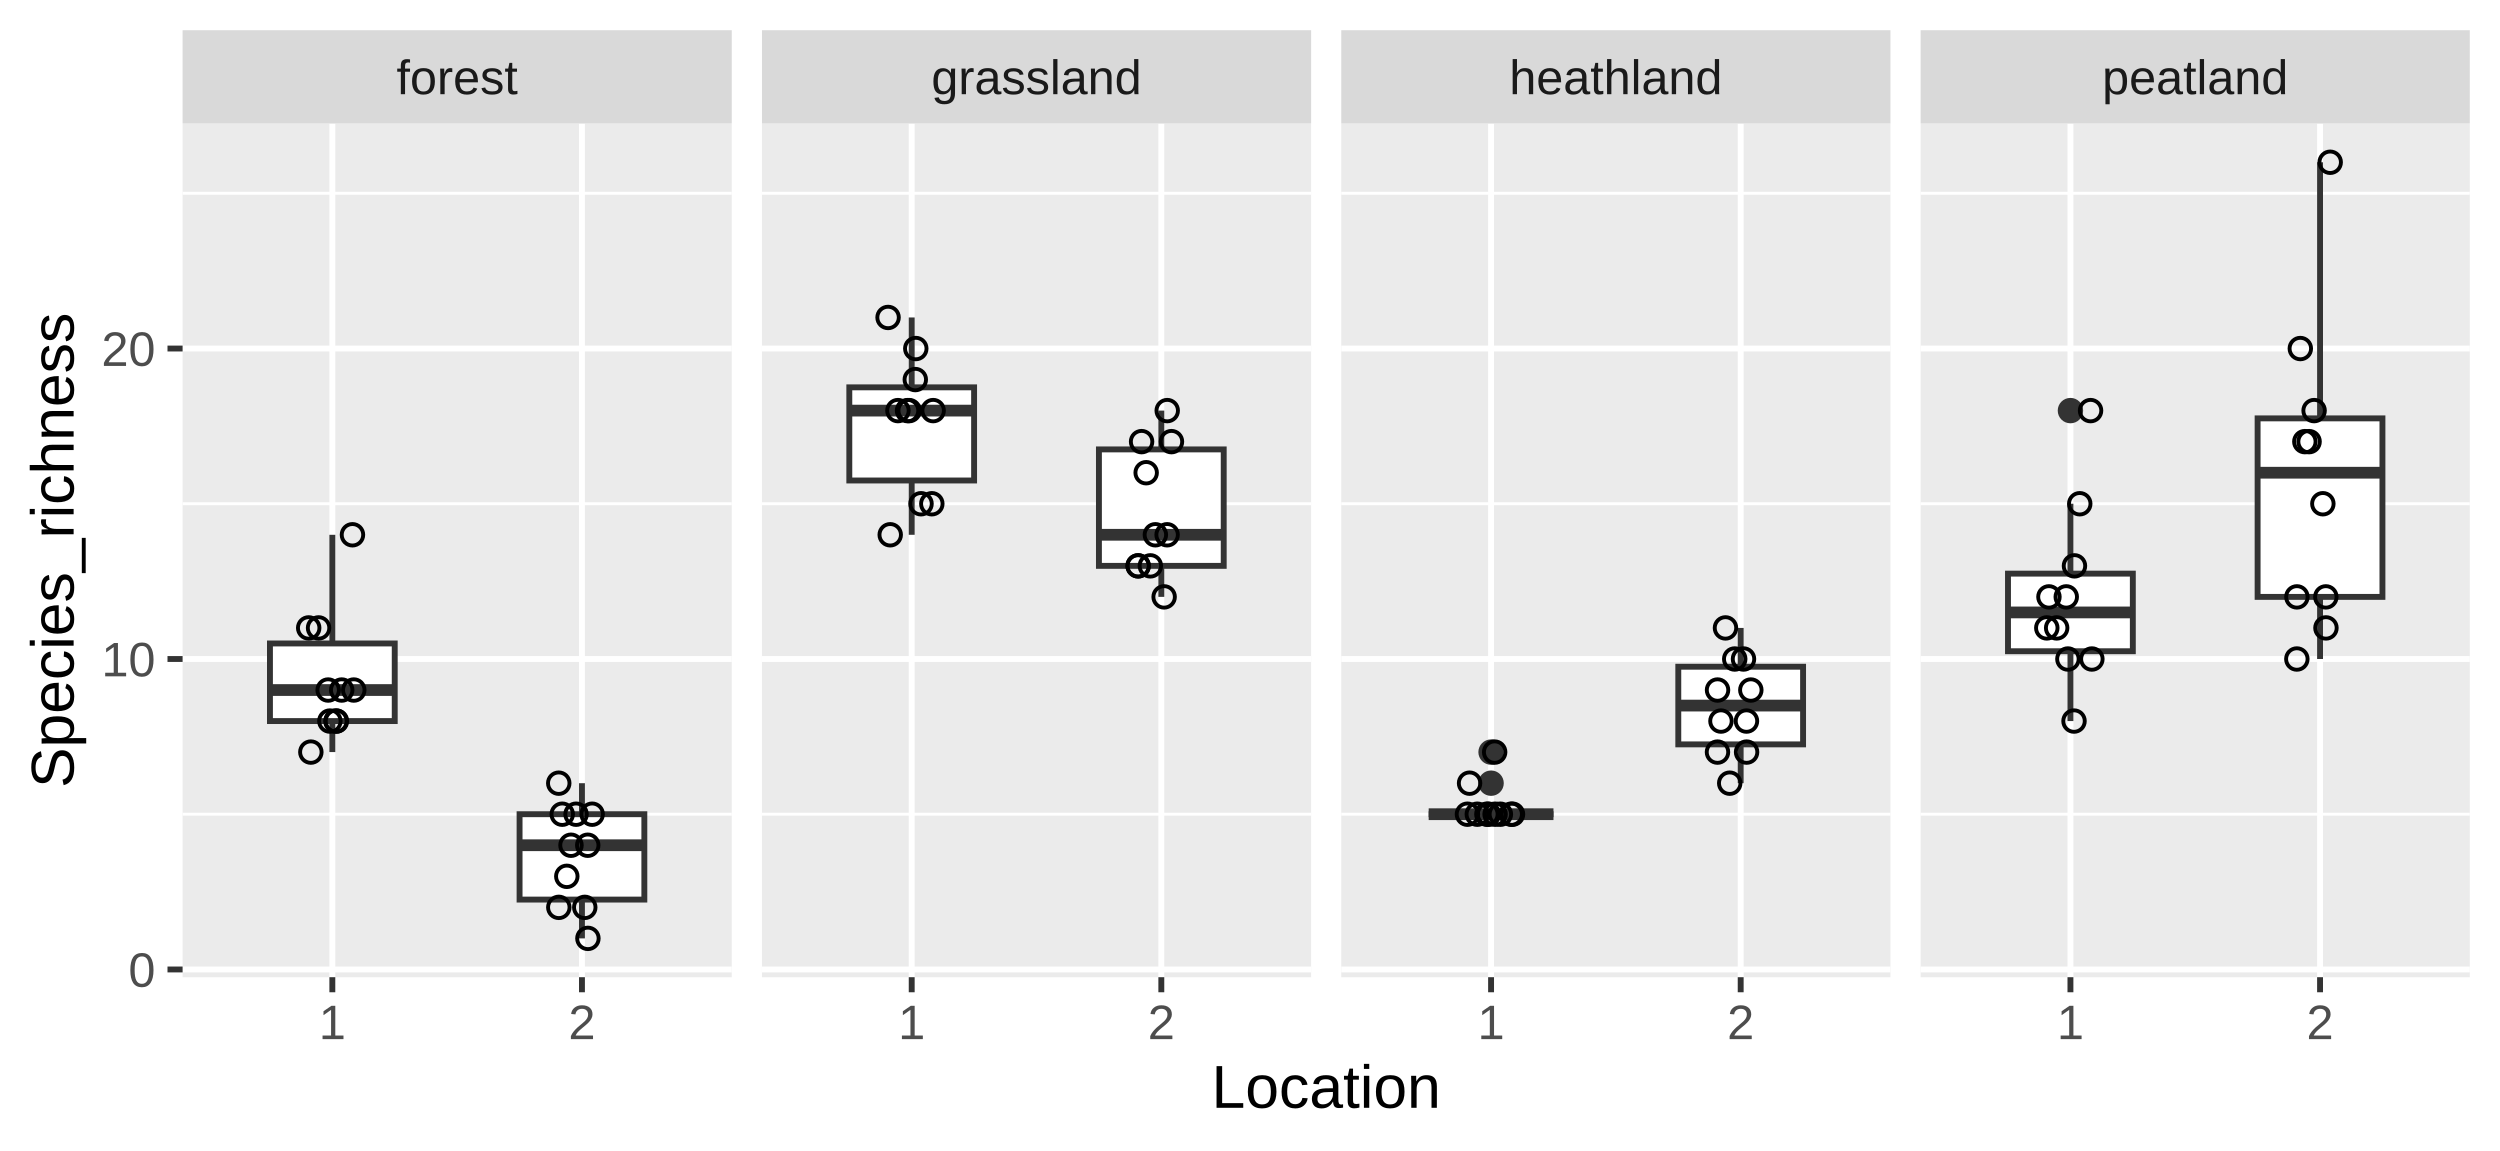
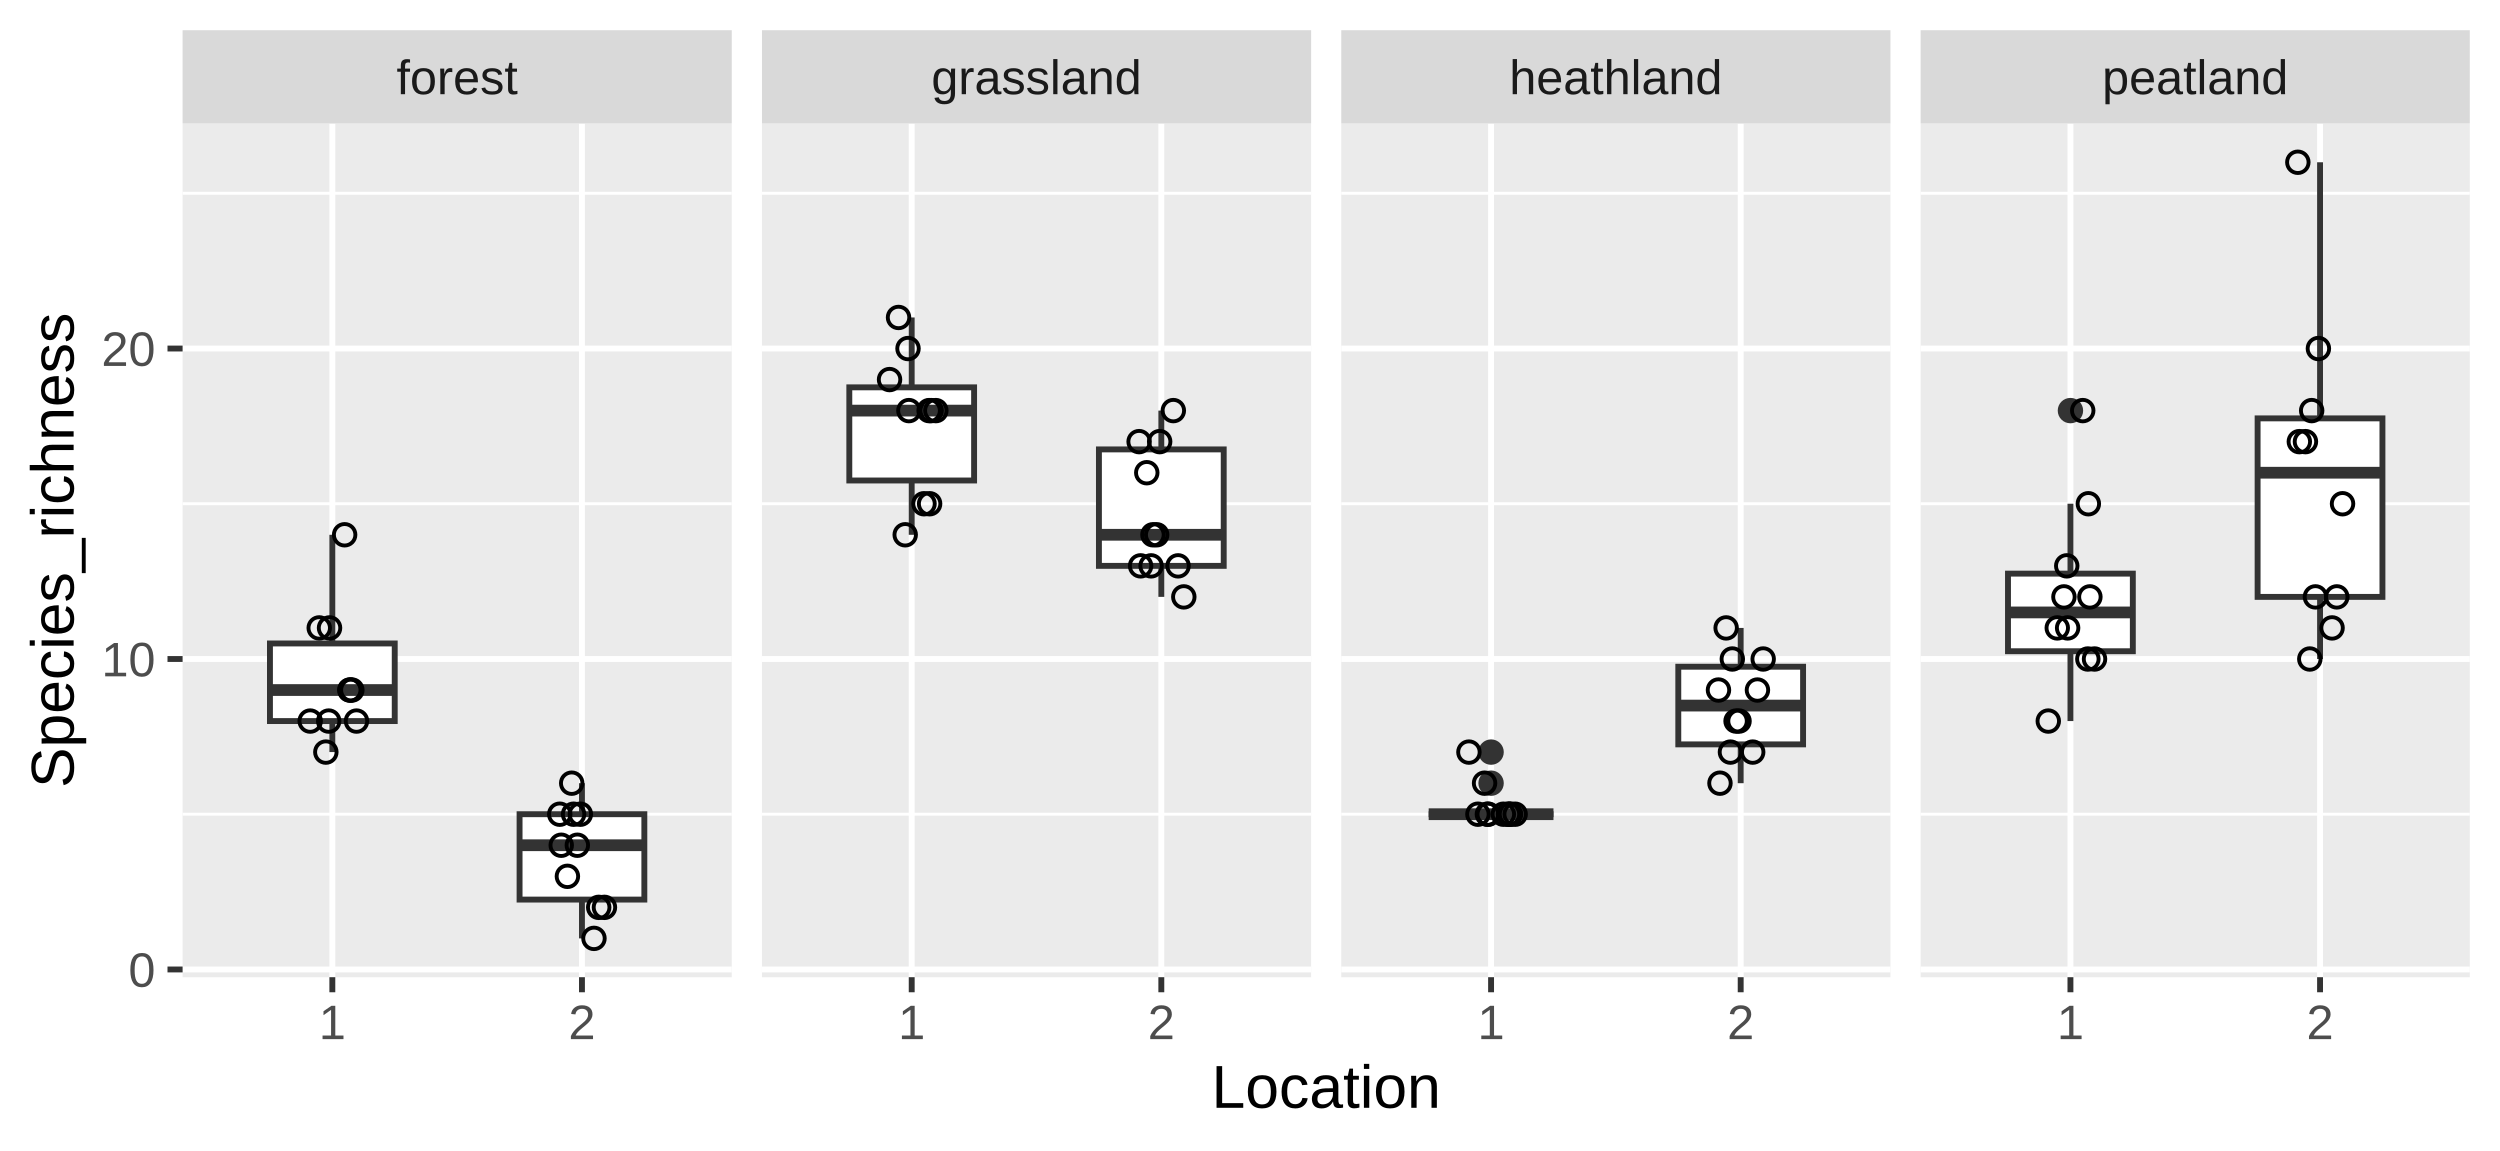
<svg xmlns="http://www.w3.org/2000/svg" width="453.60pt" height="208.80pt" viewBox="0 0 453.60 208.80">
  <g class="svglite">
    <defs>
      <style type="text/css">
    .svglite line, .svglite polyline, .svglite polygon, .svglite path, .svglite rect, .svglite circle {
      fill: none;
      stroke: #000000;
      stroke-linecap: round;
      stroke-linejoin: round;
      stroke-miterlimit: 10.00;
    }
    .svglite text {
      white-space: pre;
    }
    .svglite g.glyphgroup path {
      fill: inherit;
      stroke: none;
    }
  </style>
    </defs>
    <rect width="100%" height="100%" style="stroke: none; fill: #FFFFFF;" />
    <defs>
      <clipPath id="cpMC4wMHw0NTMuNjB8MC4wMHwyMDguODA=">
        <rect x="0.00" y="0.00" width="453.60" height="208.80" />
      </clipPath>
    </defs>
    <g clip-path="url(#cpMC4wMHw0NTMuNjB8MC4wMHwyMDguODA=)">
      <rect x="0" y="0.00" width="453.60" height="208.80" style="stroke-width: 1.07; stroke: #FFFFFF; fill: #FFFFFF;" />
    </g>
    <defs>
      <clipPath id="cpMzMuMTN8MTMyLjc3fDIyLjQwfDE3Ny4zMA==">
        <rect x="33.13" y="22.40" width="99.64" height="154.91" />
      </clipPath>
    </defs>
    <g clip-path="url(#cpMzMuMTN8MTMyLjc3fDIyLjQwfDE3Ny4zMA==)">
      <rect x="33.13" y="22.40" width="99.64" height="154.91" style="stroke-width: 1.07; stroke: none; fill: #EBEBEB;" />
      <polyline points="33.13,147.73 132.77,147.73 " style="stroke-width: 0.53; stroke: #FFFFFF; stroke-linecap: butt;" />
      <polyline points="33.13,91.40 132.77,91.40 " style="stroke-width: 0.53; stroke: #FFFFFF; stroke-linecap: butt;" />
      <polyline points="33.13,35.07 132.77,35.07 " style="stroke-width: 0.53; stroke: #FFFFFF; stroke-linecap: butt;" />
      <polyline points="33.13,175.90 132.77,175.90 " style="stroke-width: 1.07; stroke: #FFFFFF; stroke-linecap: butt;" />
      <polyline points="33.13,119.57 132.77,119.57 " style="stroke-width: 1.07; stroke: #FFFFFF; stroke-linecap: butt;" />
      <polyline points="33.13,63.24 132.77,63.24 " style="stroke-width: 1.07; stroke: #FFFFFF; stroke-linecap: butt;" />
      <polyline points="60.30,177.30 60.30,22.40 " style="stroke-width: 1.07; stroke: #FFFFFF; stroke-linecap: butt;" />
      <polyline points="105.59,177.30 105.59,22.40 " style="stroke-width: 1.07; stroke: #FFFFFF; stroke-linecap: butt;" />
      <line x1="60.30" y1="116.75" x2="60.30" y2="97.03" style="stroke-width: 1.07; stroke: #333333; stroke-linecap: butt;" />
      <line x1="60.30" y1="130.83" x2="60.30" y2="136.46" style="stroke-width: 1.07; stroke: #333333; stroke-linecap: butt;" />
      <polygon points="48.98,116.75 48.98,130.83 71.62,130.83 71.62,116.75 48.98,116.75 " style="stroke-width: 1.07; stroke: #333333; stroke-linecap: butt; stroke-linejoin: miter; fill: #FFFFFF;" />
      <line x1="48.98" y1="125.20" x2="71.62" y2="125.20" style="stroke-width: 2.13; stroke: #333333; stroke-linecap: butt; stroke-linejoin: miter;" />
      <line x1="105.59" y1="147.73" x2="105.59" y2="142.10" style="stroke-width: 1.07; stroke: #333333; stroke-linecap: butt;" />
      <line x1="105.59" y1="163.22" x2="105.59" y2="170.26" style="stroke-width: 1.07; stroke: #333333; stroke-linecap: butt;" />
      <polygon points="94.27,147.73 94.27,163.22 116.91,163.22 116.91,147.73 94.27,147.73 " style="stroke-width: 1.07; stroke: #333333; stroke-linecap: butt; stroke-linejoin: miter; fill: #FFFFFF;" />
      <line x1="94.27" y1="153.36" x2="116.91" y2="153.36" style="stroke-width: 2.13; stroke: #333333; stroke-linecap: butt; stroke-linejoin: miter;" />
-       <circle cx="57.80" cy="113.93" r="1.95" style="stroke-width: 0.71;" />
-       <circle cx="64.19" cy="125.20" r="1.95" style="stroke-width: 0.71;" />
-       <circle cx="56.01" cy="113.93" r="1.95" style="stroke-width: 0.71;" />
-       <circle cx="63.95" cy="97.03" r="1.95" style="stroke-width: 0.71;" />
-       <circle cx="62.00" cy="125.20" r="1.95" style="stroke-width: 0.71;" />
-       <circle cx="60.95" cy="130.83" r="1.95" style="stroke-width: 0.71;" />
-       <circle cx="61.04" cy="130.83" r="1.95" style="stroke-width: 0.71;" />
-       <circle cx="59.54" cy="125.20" r="1.95" style="stroke-width: 0.71;" />
-       <circle cx="56.40" cy="136.46" r="1.95" style="stroke-width: 0.71;" />
-       <circle cx="59.85" cy="130.83" r="1.95" style="stroke-width: 0.71;" />
-       <circle cx="107.44" cy="147.73" r="1.95" style="stroke-width: 0.71;" />
-       <circle cx="104.52" cy="147.73" r="1.95" style="stroke-width: 0.71;" />
-       <circle cx="106.64" cy="153.36" r="1.95" style="stroke-width: 0.71;" />
-       <circle cx="102.01" cy="147.73" r="1.95" style="stroke-width: 0.71;" />
-       <circle cx="106.67" cy="170.26" r="1.95" style="stroke-width: 0.71;" />
-       <circle cx="102.84" cy="159.00" r="1.95" style="stroke-width: 0.71;" />
-       <circle cx="106.10" cy="164.63" r="1.95" style="stroke-width: 0.71;" />
-       <circle cx="101.39" cy="164.63" r="1.95" style="stroke-width: 0.71;" />
-       <circle cx="101.38" cy="142.10" r="1.95" style="stroke-width: 0.71;" />
-       <circle cx="103.60" cy="153.36" r="1.95" style="stroke-width: 0.71;" />
+       <circle cx="59.79" cy="113.93" r="1.95" style="stroke-width: 0.71;" />
+       <circle cx="63.46" cy="125.20" r="1.95" style="stroke-width: 0.71;" />
+       <circle cx="57.92" cy="113.93" r="1.95" style="stroke-width: 0.71;" />
+       <circle cx="62.53" cy="97.03" r="1.95" style="stroke-width: 0.71;" />
+       <circle cx="63.56" cy="125.20" r="1.95" style="stroke-width: 0.71;" />
+       <circle cx="56.28" cy="130.83" r="1.95" style="stroke-width: 0.71;" />
+       <circle cx="59.64" cy="130.83" r="1.95" style="stroke-width: 0.71;" />
+       <circle cx="63.84" cy="125.20" r="1.95" style="stroke-width: 0.71;" />
+       <circle cx="59.12" cy="136.46" r="1.95" style="stroke-width: 0.71;" />
+       <circle cx="64.68" cy="130.83" r="1.95" style="stroke-width: 0.71;" />
+       <circle cx="101.56" cy="147.73" r="1.95" style="stroke-width: 0.71;" />
+       <circle cx="104.07" cy="147.73" r="1.95" style="stroke-width: 0.71;" />
+       <circle cx="104.75" cy="153.36" r="1.95" style="stroke-width: 0.71;" />
+       <circle cx="105.30" cy="147.73" r="1.95" style="stroke-width: 0.71;" />
+       <circle cx="107.77" cy="170.26" r="1.95" style="stroke-width: 0.71;" />
+       <circle cx="102.95" cy="159.00" r="1.95" style="stroke-width: 0.71;" />
+       <circle cx="109.67" cy="164.63" r="1.95" style="stroke-width: 0.71;" />
+       <circle cx="108.63" cy="164.63" r="1.95" style="stroke-width: 0.71;" />
+       <circle cx="103.73" cy="142.10" r="1.95" style="stroke-width: 0.71;" />
+       <circle cx="101.83" cy="153.36" r="1.95" style="stroke-width: 0.71;" />
    </g>
    <g clip-path="url(#cpMC4wMHw0NTMuNjB8MC4wMHwyMDguODA=)">
</g>
    <defs>
      <clipPath id="cpMTM4LjI1fDIzNy44OHwyMi40MHwxNzcuMzA=">
        <rect x="138.25" y="22.40" width="99.64" height="154.91" />
      </clipPath>
    </defs>
    <g clip-path="url(#cpMTM4LjI1fDIzNy44OHwyMi40MHwxNzcuMzA=)">
      <rect x="138.25" y="22.40" width="99.64" height="154.91" style="stroke-width: 1.07; stroke: none; fill: #EBEBEB;" />
      <polyline points="138.25,147.73 237.88,147.73 " style="stroke-width: 0.53; stroke: #FFFFFF; stroke-linecap: butt;" />
      <polyline points="138.25,91.40 237.88,91.40 " style="stroke-width: 0.53; stroke: #FFFFFF; stroke-linecap: butt;" />
      <polyline points="138.25,35.07 237.88,35.07 " style="stroke-width: 0.53; stroke: #FFFFFF; stroke-linecap: butt;" />
      <polyline points="138.25,175.90 237.88,175.90 " style="stroke-width: 1.07; stroke: #FFFFFF; stroke-linecap: butt;" />
      <polyline points="138.25,119.57 237.88,119.57 " style="stroke-width: 1.07; stroke: #FFFFFF; stroke-linecap: butt;" />
      <polyline points="138.25,63.24 237.88,63.24 " style="stroke-width: 1.07; stroke: #FFFFFF; stroke-linecap: butt;" />
      <polyline points="165.42,177.30 165.42,22.40 " style="stroke-width: 1.07; stroke: #FFFFFF; stroke-linecap: butt;" />
      <polyline points="210.71,177.30 210.71,22.40 " style="stroke-width: 1.07; stroke: #FFFFFF; stroke-linecap: butt;" />
      <line x1="165.42" y1="70.28" x2="165.42" y2="57.60" style="stroke-width: 1.07; stroke: #333333; stroke-linecap: butt;" />
      <line x1="165.42" y1="87.18" x2="165.42" y2="97.03" style="stroke-width: 1.07; stroke: #333333; stroke-linecap: butt;" />
      <polygon points="154.10,70.28 154.10,87.18 176.74,87.18 176.74,70.28 154.10,70.28 " style="stroke-width: 1.07; stroke: #333333; stroke-linecap: butt; stroke-linejoin: miter; fill: #FFFFFF;" />
      <line x1="154.10" y1="74.50" x2="176.74" y2="74.50" style="stroke-width: 2.13; stroke: #333333; stroke-linecap: butt; stroke-linejoin: miter;" />
      <line x1="210.71" y1="81.54" x2="210.71" y2="74.50" style="stroke-width: 1.07; stroke: #333333; stroke-linecap: butt;" />
      <line x1="210.71" y1="102.67" x2="210.71" y2="108.30" style="stroke-width: 1.07; stroke: #333333; stroke-linecap: butt;" />
      <polygon points="199.39,81.54 199.39,102.67 222.03,102.67 222.03,81.54 199.39,81.54 " style="stroke-width: 1.07; stroke: #333333; stroke-linecap: butt; stroke-linejoin: miter; fill: #FFFFFF;" />
      <line x1="199.39" y1="97.03" x2="222.03" y2="97.03" style="stroke-width: 2.13; stroke: #333333; stroke-linecap: butt; stroke-linejoin: miter;" />
-       <circle cx="162.92" cy="74.50" r="1.95" style="stroke-width: 0.71;" />
-       <circle cx="169.31" cy="74.50" r="1.95" style="stroke-width: 0.71;" />
-       <circle cx="161.13" cy="57.60" r="1.95" style="stroke-width: 0.71;" />
-       <circle cx="169.07" cy="91.40" r="1.95" style="stroke-width: 0.71;" />
-       <circle cx="167.11" cy="91.40" r="1.95" style="stroke-width: 0.71;" />
-       <circle cx="166.07" cy="68.87" r="1.95" style="stroke-width: 0.71;" />
-       <circle cx="166.16" cy="63.24" r="1.95" style="stroke-width: 0.71;" />
-       <circle cx="164.66" cy="74.50" r="1.95" style="stroke-width: 0.71;" />
-       <circle cx="161.52" cy="97.03" r="1.95" style="stroke-width: 0.71;" />
-       <circle cx="164.96" cy="74.50" r="1.95" style="stroke-width: 0.71;" />
-       <circle cx="212.55" cy="80.13" r="1.95" style="stroke-width: 0.71;" />
-       <circle cx="209.63" cy="97.03" r="1.95" style="stroke-width: 0.71;" />
-       <circle cx="211.76" cy="97.03" r="1.95" style="stroke-width: 0.71;" />
-       <circle cx="207.13" cy="80.13" r="1.95" style="stroke-width: 0.71;" />
-       <circle cx="211.78" cy="74.50" r="1.95" style="stroke-width: 0.71;" />
-       <circle cx="207.96" cy="85.77" r="1.95" style="stroke-width: 0.71;" />
-       <circle cx="211.22" cy="108.30" r="1.95" style="stroke-width: 0.71;" />
-       <circle cx="206.51" cy="102.67" r="1.95" style="stroke-width: 0.71;" />
-       <circle cx="206.50" cy="102.67" r="1.95" style="stroke-width: 0.71;" />
-       <circle cx="208.72" cy="102.67" r="1.95" style="stroke-width: 0.71;" />
+       <circle cx="164.91" cy="74.50" r="1.95" style="stroke-width: 0.71;" />
+       <circle cx="168.58" cy="74.50" r="1.95" style="stroke-width: 0.71;" />
+       <circle cx="163.03" cy="57.60" r="1.95" style="stroke-width: 0.71;" />
+       <circle cx="167.65" cy="91.40" r="1.95" style="stroke-width: 0.71;" />
+       <circle cx="168.67" cy="91.40" r="1.95" style="stroke-width: 0.71;" />
+       <circle cx="161.40" cy="68.87" r="1.95" style="stroke-width: 0.71;" />
+       <circle cx="164.75" cy="63.24" r="1.95" style="stroke-width: 0.71;" />
+       <circle cx="168.95" cy="74.50" r="1.95" style="stroke-width: 0.71;" />
+       <circle cx="164.24" cy="97.03" r="1.95" style="stroke-width: 0.71;" />
+       <circle cx="169.80" cy="74.50" r="1.95" style="stroke-width: 0.71;" />
+       <circle cx="206.68" cy="80.13" r="1.95" style="stroke-width: 0.71;" />
+       <circle cx="209.19" cy="97.03" r="1.95" style="stroke-width: 0.71;" />
+       <circle cx="209.87" cy="97.03" r="1.95" style="stroke-width: 0.71;" />
+       <circle cx="210.41" cy="80.13" r="1.95" style="stroke-width: 0.71;" />
+       <circle cx="212.89" cy="74.50" r="1.95" style="stroke-width: 0.71;" />
+       <circle cx="208.07" cy="85.77" r="1.95" style="stroke-width: 0.71;" />
+       <circle cx="214.79" cy="108.30" r="1.95" style="stroke-width: 0.71;" />
+       <circle cx="213.75" cy="102.67" r="1.95" style="stroke-width: 0.71;" />
+       <circle cx="208.85" cy="102.67" r="1.95" style="stroke-width: 0.71;" />
+       <circle cx="206.95" cy="102.67" r="1.95" style="stroke-width: 0.71;" />
    </g>
    <g clip-path="url(#cpMC4wMHw0NTMuNjB8MC4wMHwyMDguODA=)">
</g>
    <defs>
      <clipPath id="cpMjQzLjM2fDM0My4wMHwyMi40MHwxNzcuMzA=">
        <rect x="243.36" y="22.40" width="99.64" height="154.91" />
      </clipPath>
    </defs>
    <g clip-path="url(#cpMjQzLjM2fDM0My4wMHwyMi40MHwxNzcuMzA=)">
      <rect x="243.36" y="22.40" width="99.64" height="154.91" style="stroke-width: 1.07; stroke: none; fill: #EBEBEB;" />
      <polyline points="243.36,147.73 343.00,147.73 " style="stroke-width: 0.53; stroke: #FFFFFF; stroke-linecap: butt;" />
      <polyline points="243.36,91.40 343.00,91.40 " style="stroke-width: 0.53; stroke: #FFFFFF; stroke-linecap: butt;" />
      <polyline points="243.36,35.07 343.00,35.07 " style="stroke-width: 0.53; stroke: #FFFFFF; stroke-linecap: butt;" />
      <polyline points="243.36,175.90 343.00,175.90 " style="stroke-width: 1.07; stroke: #FFFFFF; stroke-linecap: butt;" />
      <polyline points="243.36,119.57 343.00,119.57 " style="stroke-width: 1.07; stroke: #FFFFFF; stroke-linecap: butt;" />
      <polyline points="243.36,63.24 343.00,63.24 " style="stroke-width: 1.07; stroke: #FFFFFF; stroke-linecap: butt;" />
      <polyline points="270.54,177.30 270.54,22.40 " style="stroke-width: 1.07; stroke: #FFFFFF; stroke-linecap: butt;" />
      <polyline points="315.83,177.30 315.83,22.40 " style="stroke-width: 1.07; stroke: #FFFFFF; stroke-linecap: butt;" />
      <circle cx="270.54" cy="136.46" r="1.95" style="stroke-width: 0.71; stroke: #333333; fill: #333333;" />
      <circle cx="270.54" cy="142.10" r="1.95" style="stroke-width: 0.71; stroke: #333333; fill: #333333;" />
      <line x1="270.54" y1="147.73" x2="270.54" y2="147.73" style="stroke-width: 1.07; stroke: #333333; stroke-linecap: butt;" />
      <line x1="270.54" y1="147.73" x2="270.54" y2="147.73" style="stroke-width: 1.07; stroke: #333333; stroke-linecap: butt;" />
      <polygon points="259.22,147.73 259.22,147.73 281.86,147.73 281.86,147.73 259.22,147.73 " style="stroke-width: 1.07; stroke: #333333; stroke-linecap: butt; stroke-linejoin: miter; fill: #FFFFFF;" />
      <line x1="259.22" y1="147.73" x2="281.86" y2="147.73" style="stroke-width: 2.13; stroke: #333333; stroke-linecap: butt; stroke-linejoin: miter;" />
      <line x1="315.83" y1="120.97" x2="315.83" y2="113.93" style="stroke-width: 1.07; stroke: #333333; stroke-linecap: butt;" />
      <line x1="315.83" y1="135.06" x2="315.83" y2="142.10" style="stroke-width: 1.07; stroke: #333333; stroke-linecap: butt;" />
      <polygon points="304.51,120.97 304.51,135.06 327.15,135.06 327.15,120.97 304.51,120.97 " style="stroke-width: 1.07; stroke: #333333; stroke-linecap: butt; stroke-linejoin: miter; fill: #FFFFFF;" />
      <line x1="304.51" y1="128.02" x2="327.15" y2="128.02" style="stroke-width: 2.13; stroke: #333333; stroke-linecap: butt; stroke-linejoin: miter;" />
-       <circle cx="268.04" cy="147.73" r="1.95" style="stroke-width: 0.71;" />
-       <circle cx="274.43" cy="147.73" r="1.95" style="stroke-width: 0.71;" />
-       <circle cx="266.25" cy="147.73" r="1.95" style="stroke-width: 0.71;" />
-       <circle cx="274.19" cy="147.73" r="1.95" style="stroke-width: 0.71;" />
-       <circle cx="272.23" cy="147.73" r="1.95" style="stroke-width: 0.71;" />
-       <circle cx="271.19" cy="136.46" r="1.95" style="stroke-width: 0.71;" />
-       <circle cx="271.27" cy="147.73" r="1.95" style="stroke-width: 0.71;" />
-       <circle cx="269.78" cy="147.73" r="1.95" style="stroke-width: 0.71;" />
-       <circle cx="266.64" cy="142.10" r="1.95" style="stroke-width: 0.71;" />
-       <circle cx="270.08" cy="147.73" r="1.95" style="stroke-width: 0.71;" />
-       <circle cx="317.67" cy="125.20" r="1.95" style="stroke-width: 0.71;" />
-       <circle cx="314.75" cy="119.57" r="1.95" style="stroke-width: 0.71;" />
-       <circle cx="316.88" cy="130.83" r="1.95" style="stroke-width: 0.71;" />
-       <circle cx="312.25" cy="130.83" r="1.95" style="stroke-width: 0.71;" />
-       <circle cx="316.90" cy="136.46" r="1.95" style="stroke-width: 0.71;" />
-       <circle cx="313.07" cy="113.93" r="1.95" style="stroke-width: 0.71;" />
-       <circle cx="316.34" cy="119.57" r="1.95" style="stroke-width: 0.71;" />
-       <circle cx="311.63" cy="125.20" r="1.95" style="stroke-width: 0.71;" />
-       <circle cx="311.62" cy="136.46" r="1.95" style="stroke-width: 0.71;" />
-       <circle cx="313.84" cy="142.10" r="1.95" style="stroke-width: 0.71;" />
+       <circle cx="270.03" cy="147.73" r="1.95" style="stroke-width: 0.71;" />
+       <circle cx="273.70" cy="147.73" r="1.95" style="stroke-width: 0.71;" />
+       <circle cx="268.15" cy="147.73" r="1.95" style="stroke-width: 0.71;" />
+       <circle cx="272.77" cy="147.73" r="1.95" style="stroke-width: 0.71;" />
+       <circle cx="273.79" cy="147.73" r="1.95" style="stroke-width: 0.71;" />
+       <circle cx="266.52" cy="136.46" r="1.95" style="stroke-width: 0.71;" />
+       <circle cx="269.87" cy="147.73" r="1.95" style="stroke-width: 0.71;" />
+       <circle cx="274.07" cy="147.73" r="1.95" style="stroke-width: 0.71;" />
+       <circle cx="269.36" cy="142.10" r="1.95" style="stroke-width: 0.71;" />
+       <circle cx="274.91" cy="147.73" r="1.95" style="stroke-width: 0.71;" />
+       <circle cx="311.80" cy="125.20" r="1.95" style="stroke-width: 0.71;" />
+       <circle cx="314.31" cy="119.57" r="1.95" style="stroke-width: 0.71;" />
+       <circle cx="314.99" cy="130.83" r="1.95" style="stroke-width: 0.71;" />
+       <circle cx="315.53" cy="130.83" r="1.95" style="stroke-width: 0.71;" />
+       <circle cx="318.01" cy="136.46" r="1.95" style="stroke-width: 0.71;" />
+       <circle cx="313.19" cy="113.93" r="1.95" style="stroke-width: 0.71;" />
+       <circle cx="319.91" cy="119.57" r="1.95" style="stroke-width: 0.71;" />
+       <circle cx="318.87" cy="125.20" r="1.95" style="stroke-width: 0.71;" />
+       <circle cx="313.97" cy="136.46" r="1.95" style="stroke-width: 0.71;" />
+       <circle cx="312.07" cy="142.10" r="1.95" style="stroke-width: 0.71;" />
    </g>
    <g clip-path="url(#cpMC4wMHw0NTMuNjB8MC4wMHwyMDguODA=)">
</g>
    <defs>
      <clipPath id="cpMzQ4LjQ4fDQ0OC4xMnwyMi40MHwxNzcuMzA=">
        <rect x="348.48" y="22.40" width="99.64" height="154.91" />
      </clipPath>
    </defs>
    <g clip-path="url(#cpMzQ4LjQ4fDQ0OC4xMnwyMi40MHwxNzcuMzA=)">
      <rect x="348.48" y="22.40" width="99.64" height="154.91" style="stroke-width: 1.07; stroke: none; fill: #EBEBEB;" />
      <polyline points="348.48,147.73 448.12,147.73 " style="stroke-width: 0.53; stroke: #FFFFFF; stroke-linecap: butt;" />
      <polyline points="348.48,91.40 448.12,91.40 " style="stroke-width: 0.53; stroke: #FFFFFF; stroke-linecap: butt;" />
      <polyline points="348.48,35.07 448.12,35.07 " style="stroke-width: 0.53; stroke: #FFFFFF; stroke-linecap: butt;" />
      <polyline points="348.48,175.90 448.12,175.90 " style="stroke-width: 1.07; stroke: #FFFFFF; stroke-linecap: butt;" />
      <polyline points="348.48,119.57 448.12,119.57 " style="stroke-width: 1.07; stroke: #FFFFFF; stroke-linecap: butt;" />
      <polyline points="348.48,63.24 448.12,63.24 " style="stroke-width: 1.07; stroke: #FFFFFF; stroke-linecap: butt;" />
      <polyline points="375.66,177.30 375.66,22.40 " style="stroke-width: 1.07; stroke: #FFFFFF; stroke-linecap: butt;" />
      <polyline points="420.95,177.30 420.95,22.40 " style="stroke-width: 1.07; stroke: #FFFFFF; stroke-linecap: butt;" />
      <circle cx="375.66" cy="74.50" r="1.95" style="stroke-width: 0.71; stroke: #333333; fill: #333333;" />
      <line x1="375.66" y1="104.08" x2="375.66" y2="91.40" style="stroke-width: 1.07; stroke: #333333; stroke-linecap: butt;" />
      <line x1="375.66" y1="118.16" x2="375.66" y2="130.83" style="stroke-width: 1.07; stroke: #333333; stroke-linecap: butt;" />
      <polygon points="364.33,104.08 364.33,118.16 386.98,118.16 386.98,104.08 364.33,104.08 " style="stroke-width: 1.07; stroke: #333333; stroke-linecap: butt; stroke-linejoin: miter; fill: #FFFFFF;" />
      <line x1="364.33" y1="111.12" x2="386.98" y2="111.12" style="stroke-width: 2.13; stroke: #333333; stroke-linecap: butt; stroke-linejoin: miter;" />
      <line x1="420.95" y1="75.91" x2="420.95" y2="29.44" style="stroke-width: 1.07; stroke: #333333; stroke-linecap: butt;" />
      <line x1="420.95" y1="108.30" x2="420.95" y2="119.57" style="stroke-width: 1.07; stroke: #333333; stroke-linecap: butt;" />
      <polygon points="409.62,75.91 409.62,108.30 432.27,108.30 432.27,75.91 409.62,75.91 " style="stroke-width: 1.07; stroke: #333333; stroke-linecap: butt; stroke-linejoin: miter; fill: #FFFFFF;" />
      <line x1="409.62" y1="85.77" x2="432.27" y2="85.77" style="stroke-width: 2.13; stroke: #333333; stroke-linecap: butt; stroke-linejoin: miter;" />
-       <circle cx="373.16" cy="113.93" r="1.95" style="stroke-width: 0.71;" />
-       <circle cx="379.55" cy="119.57" r="1.95" style="stroke-width: 0.71;" />
-       <circle cx="371.37" cy="113.93" r="1.95" style="stroke-width: 0.71;" />
-       <circle cx="379.31" cy="74.50" r="1.95" style="stroke-width: 0.71;" />
-       <circle cx="377.35" cy="91.40" r="1.95" style="stroke-width: 0.71;" />
-       <circle cx="376.31" cy="130.83" r="1.95" style="stroke-width: 0.71;" />
-       <circle cx="376.39" cy="102.67" r="1.95" style="stroke-width: 0.71;" />
-       <circle cx="374.90" cy="108.30" r="1.95" style="stroke-width: 0.71;" />
-       <circle cx="371.76" cy="108.30" r="1.95" style="stroke-width: 0.71;" />
-       <circle cx="375.20" cy="119.57" r="1.95" style="stroke-width: 0.71;" />
-       <circle cx="422.79" cy="29.44" r="1.95" style="stroke-width: 0.71;" />
-       <circle cx="419.87" cy="74.50" r="1.95" style="stroke-width: 0.71;" />
-       <circle cx="422.00" cy="108.30" r="1.95" style="stroke-width: 0.71;" />
-       <circle cx="417.37" cy="63.24" r="1.95" style="stroke-width: 0.71;" />
-       <circle cx="422.02" cy="113.93" r="1.95" style="stroke-width: 0.71;" />
-       <circle cx="418.19" cy="80.13" r="1.95" style="stroke-width: 0.71;" />
-       <circle cx="421.46" cy="91.40" r="1.95" style="stroke-width: 0.71;" />
-       <circle cx="416.75" cy="108.30" r="1.95" style="stroke-width: 0.71;" />
-       <circle cx="416.74" cy="119.57" r="1.95" style="stroke-width: 0.71;" />
-       <circle cx="418.96" cy="80.13" r="1.95" style="stroke-width: 0.71;" />
+       <circle cx="375.15" cy="113.93" r="1.95" style="stroke-width: 0.71;" />
+       <circle cx="378.82" cy="119.57" r="1.95" style="stroke-width: 0.71;" />
+       <circle cx="373.27" cy="113.93" r="1.95" style="stroke-width: 0.71;" />
+       <circle cx="377.89" cy="74.50" r="1.95" style="stroke-width: 0.71;" />
+       <circle cx="378.91" cy="91.40" r="1.95" style="stroke-width: 0.71;" />
+       <circle cx="371.64" cy="130.83" r="1.95" style="stroke-width: 0.71;" />
+       <circle cx="374.99" cy="102.67" r="1.95" style="stroke-width: 0.71;" />
+       <circle cx="379.19" cy="108.30" r="1.95" style="stroke-width: 0.71;" />
+       <circle cx="374.48" cy="108.30" r="1.95" style="stroke-width: 0.71;" />
+       <circle cx="380.03" cy="119.57" r="1.95" style="stroke-width: 0.71;" />
+       <circle cx="416.92" cy="29.44" r="1.95" style="stroke-width: 0.71;" />
+       <circle cx="419.43" cy="74.50" r="1.95" style="stroke-width: 0.71;" />
+       <circle cx="420.11" cy="108.30" r="1.95" style="stroke-width: 0.71;" />
+       <circle cx="420.65" cy="63.24" r="1.95" style="stroke-width: 0.71;" />
+       <circle cx="423.13" cy="113.93" r="1.95" style="stroke-width: 0.71;" />
+       <circle cx="418.30" cy="80.13" r="1.95" style="stroke-width: 0.71;" />
+       <circle cx="425.03" cy="91.40" r="1.95" style="stroke-width: 0.71;" />
+       <circle cx="423.99" cy="108.30" r="1.95" style="stroke-width: 0.71;" />
+       <circle cx="419.09" cy="119.57" r="1.95" style="stroke-width: 0.71;" />
+       <circle cx="417.19" cy="80.13" r="1.95" style="stroke-width: 0.71;" />
    </g>
    <g clip-path="url(#cpMC4wMHw0NTMuNjB8MC4wMHwyMDguODA=)">
</g>
    <defs>
      <clipPath id="cpMzMuMTN8MTMyLjc3fDUuNDh8MjIuNDA=">
        <rect x="33.13" y="5.48" width="99.64" height="16.92" />
      </clipPath>
    </defs>
    <g clip-path="url(#cpMzMuMTN8MTMyLjc3fDUuNDh8MjIuNDA=)">
      <rect x="33.13" y="5.48" width="99.64" height="16.92" style="stroke-width: 1.07; stroke: none; fill: #D9D9D9;" />
      <text x="82.95" y="17.09" text-anchor="middle" style="font-size: 8.80px;fill: #1A1A1A; font-family: &quot;Arial&quot;;" textLength="21.98px" lengthAdjust="spacingAndGlyphs">forest</text>
    </g>
    <g clip-path="url(#cpMC4wMHw0NTMuNjB8MC4wMHwyMDguODA=)">
</g>
    <defs>
      <clipPath id="cpMTM4LjI1fDIzNy44OHw1LjQ4fDIyLjQw">
        <rect x="138.25" y="5.48" width="99.64" height="16.92" />
      </clipPath>
    </defs>
    <g clip-path="url(#cpMTM4LjI1fDIzNy44OHw1LjQ4fDIyLjQw)">
      <rect x="138.25" y="5.48" width="99.64" height="16.92" style="stroke-width: 1.07; stroke: none; fill: #D9D9D9;" />
      <text x="188.06" y="17.09" text-anchor="middle" style="font-size: 8.80px;fill: #1A1A1A; font-family: &quot;Arial&quot;;" textLength="38.14px" lengthAdjust="spacingAndGlyphs">grassland</text>
    </g>
    <g clip-path="url(#cpMC4wMHw0NTMuNjB8MC4wMHwyMDguODA=)">
</g>
    <defs>
      <clipPath id="cpMjQzLjM2fDM0My4wMHw1LjQ4fDIyLjQw">
        <rect x="243.36" y="5.48" width="99.64" height="16.92" />
      </clipPath>
    </defs>
    <g clip-path="url(#cpMjQzLjM2fDM0My4wMHw1LjQ4fDIyLjQw)">
      <rect x="243.36" y="5.48" width="99.64" height="16.92" style="stroke-width: 1.07; stroke: none; fill: #D9D9D9;" />
      <text x="293.18" y="17.09" text-anchor="middle" style="font-size: 8.80px;fill: #1A1A1A; font-family: &quot;Arial&quot;;" textLength="38.62px" lengthAdjust="spacingAndGlyphs">heathland</text>
    </g>
    <g clip-path="url(#cpMC4wMHw0NTMuNjB8MC4wMHwyMDguODA=)">
</g>
    <defs>
      <clipPath id="cpMzQ4LjQ4fDQ0OC4xMnw1LjQ4fDIyLjQw">
        <rect x="348.48" y="5.48" width="99.64" height="16.92" />
      </clipPath>
    </defs>
    <g clip-path="url(#cpMzQ4LjQ4fDQ0OC4xMnw1LjQ4fDIyLjQw)">
      <rect x="348.48" y="5.48" width="99.64" height="16.92" style="stroke-width: 1.07; stroke: none; fill: #D9D9D9;" />
      <text x="398.30" y="17.09" text-anchor="middle" style="font-size: 8.80px;fill: #1A1A1A; font-family: &quot;Arial&quot;;" textLength="33.73px" lengthAdjust="spacingAndGlyphs">peatland</text>
    </g>
    <g clip-path="url(#cpMC4wMHw0NTMuNjB8MC4wMHwyMDguODA=)">
      <polyline points="60.30,180.04 60.30,177.30 " style="stroke-width: 1.07; stroke: #333333; stroke-linecap: butt;" />
      <polyline points="105.59,180.04 105.59,177.30 " style="stroke-width: 1.07; stroke: #333333; stroke-linecap: butt;" />
      <text x="60.30" y="188.54" text-anchor="middle" style="font-size: 8.80px;fill: #4D4D4D; font-family: &quot;Arial&quot;;" textLength="4.89px" lengthAdjust="spacingAndGlyphs">1</text>
      <text x="105.59" y="188.54" text-anchor="middle" style="font-size: 8.80px;fill: #4D4D4D; font-family: &quot;Arial&quot;;" textLength="4.89px" lengthAdjust="spacingAndGlyphs">2</text>
      <polyline points="165.42,180.04 165.42,177.30 " style="stroke-width: 1.07; stroke: #333333; stroke-linecap: butt;" />
      <polyline points="210.71,180.04 210.71,177.30 " style="stroke-width: 1.07; stroke: #333333; stroke-linecap: butt;" />
      <text x="165.42" y="188.54" text-anchor="middle" style="font-size: 8.80px;fill: #4D4D4D; font-family: &quot;Arial&quot;;" textLength="4.89px" lengthAdjust="spacingAndGlyphs">1</text>
      <text x="210.71" y="188.54" text-anchor="middle" style="font-size: 8.80px;fill: #4D4D4D; font-family: &quot;Arial&quot;;" textLength="4.89px" lengthAdjust="spacingAndGlyphs">2</text>
      <polyline points="270.54,180.04 270.54,177.30 " style="stroke-width: 1.07; stroke: #333333; stroke-linecap: butt;" />
      <polyline points="315.83,180.04 315.83,177.30 " style="stroke-width: 1.07; stroke: #333333; stroke-linecap: butt;" />
      <text x="270.54" y="188.54" text-anchor="middle" style="font-size: 8.80px;fill: #4D4D4D; font-family: &quot;Arial&quot;;" textLength="4.89px" lengthAdjust="spacingAndGlyphs">1</text>
      <text x="315.83" y="188.54" text-anchor="middle" style="font-size: 8.80px;fill: #4D4D4D; font-family: &quot;Arial&quot;;" textLength="4.89px" lengthAdjust="spacingAndGlyphs">2</text>
      <polyline points="375.66,180.04 375.66,177.30 " style="stroke-width: 1.07; stroke: #333333; stroke-linecap: butt;" />
      <polyline points="420.95,180.04 420.95,177.30 " style="stroke-width: 1.07; stroke: #333333; stroke-linecap: butt;" />
      <text x="375.66" y="188.54" text-anchor="middle" style="font-size: 8.80px;fill: #4D4D4D; font-family: &quot;Arial&quot;;" textLength="4.89px" lengthAdjust="spacingAndGlyphs">1</text>
      <text x="420.95" y="188.54" text-anchor="middle" style="font-size: 8.80px;fill: #4D4D4D; font-family: &quot;Arial&quot;;" textLength="4.89px" lengthAdjust="spacingAndGlyphs">2</text>
      <text x="28.20" y="179.05" text-anchor="end" style="font-size: 8.80px;fill: #4D4D4D; font-family: &quot;Arial&quot;;" textLength="4.89px" lengthAdjust="spacingAndGlyphs">0</text>
      <text x="28.20" y="122.72" text-anchor="end" style="font-size: 8.80px;fill: #4D4D4D; font-family: &quot;Arial&quot;;" textLength="9.78px" lengthAdjust="spacingAndGlyphs">10</text>
      <text x="28.20" y="66.39" text-anchor="end" style="font-size: 8.80px;fill: #4D4D4D; font-family: &quot;Arial&quot;;" textLength="9.78px" lengthAdjust="spacingAndGlyphs">20</text>
      <polyline points="30.39,175.90 33.13,175.90 " style="stroke-width: 1.07; stroke: #333333; stroke-linecap: butt;" />
      <polyline points="30.39,119.57 33.13,119.57 " style="stroke-width: 1.07; stroke: #333333; stroke-linecap: butt;" />
      <polyline points="30.39,63.24 33.13,63.24 " style="stroke-width: 1.07; stroke: #333333; stroke-linecap: butt;" />
      <text x="240.62" y="201.00" text-anchor="middle" style="font-size: 11.00px; font-family: &quot;Arial&quot;;" textLength="41.62px" lengthAdjust="spacingAndGlyphs">Location</text>
      <text transform="translate(13.36,99.85) rotate(-90)" text-anchor="middle" style="font-size: 11.00px; font-family: &quot;Arial&quot;;" textLength="86.25px" lengthAdjust="spacingAndGlyphs">Species_richness</text>
    </g>
  </g>
</svg>
